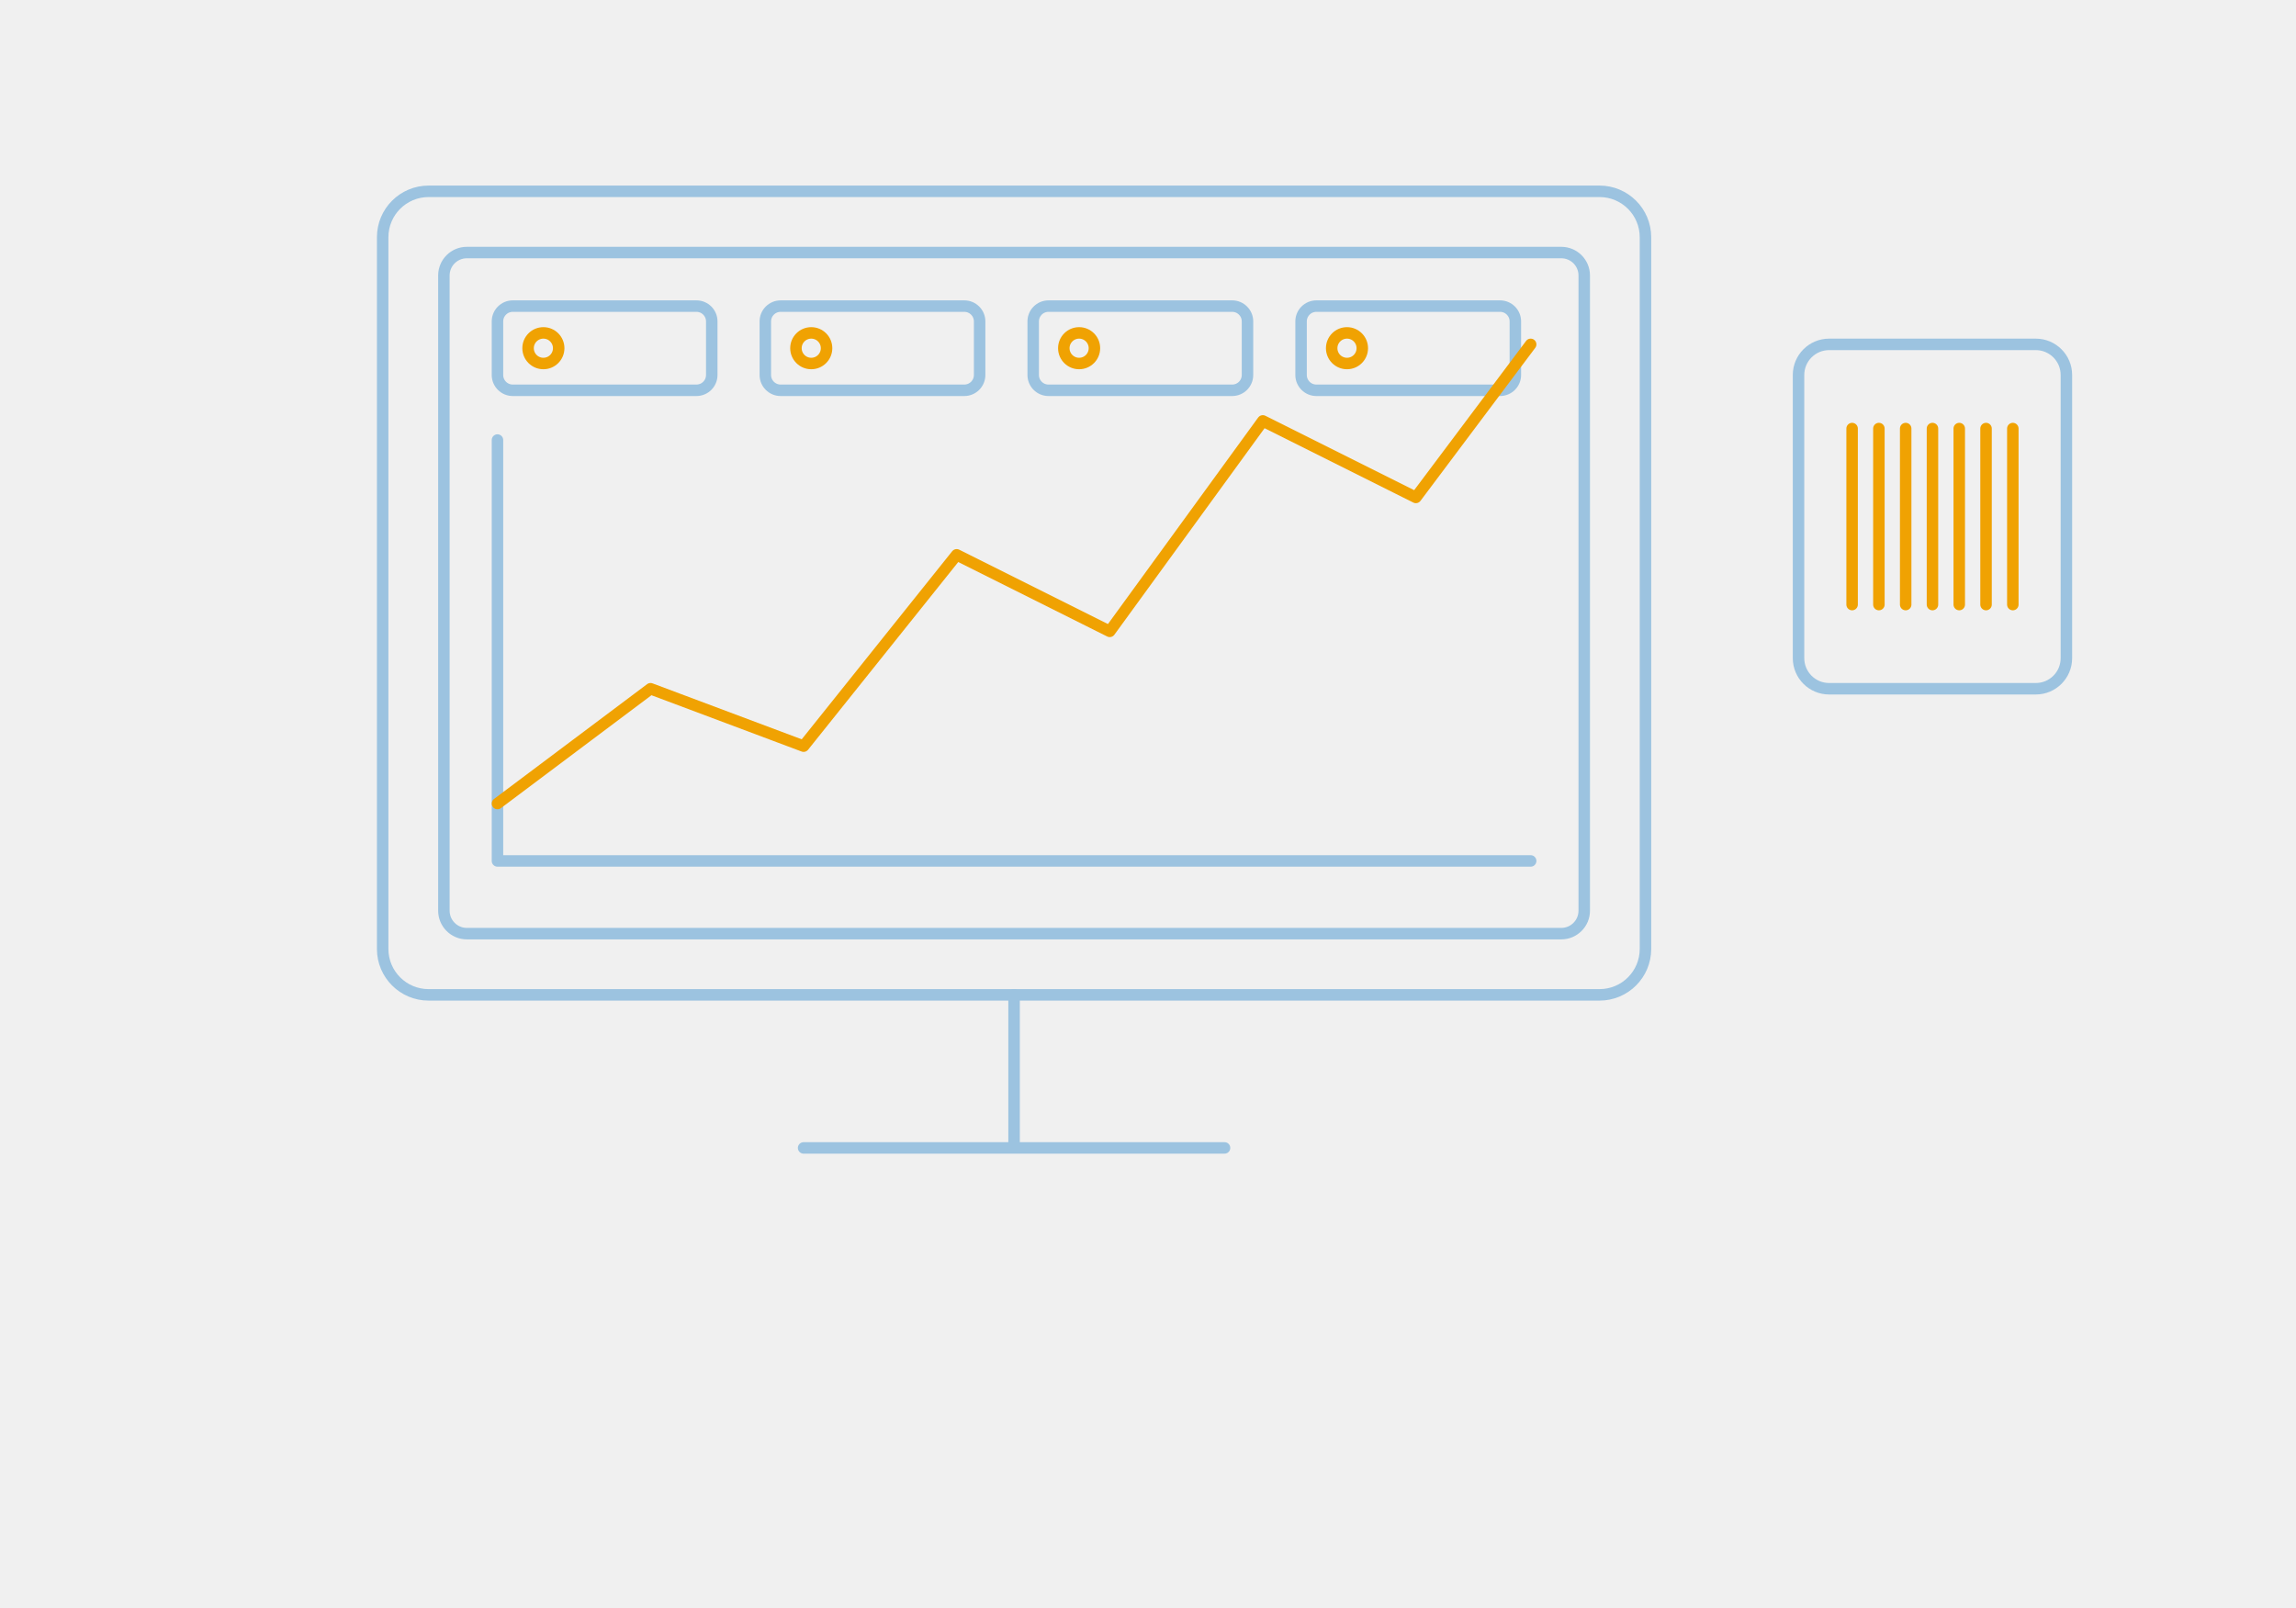
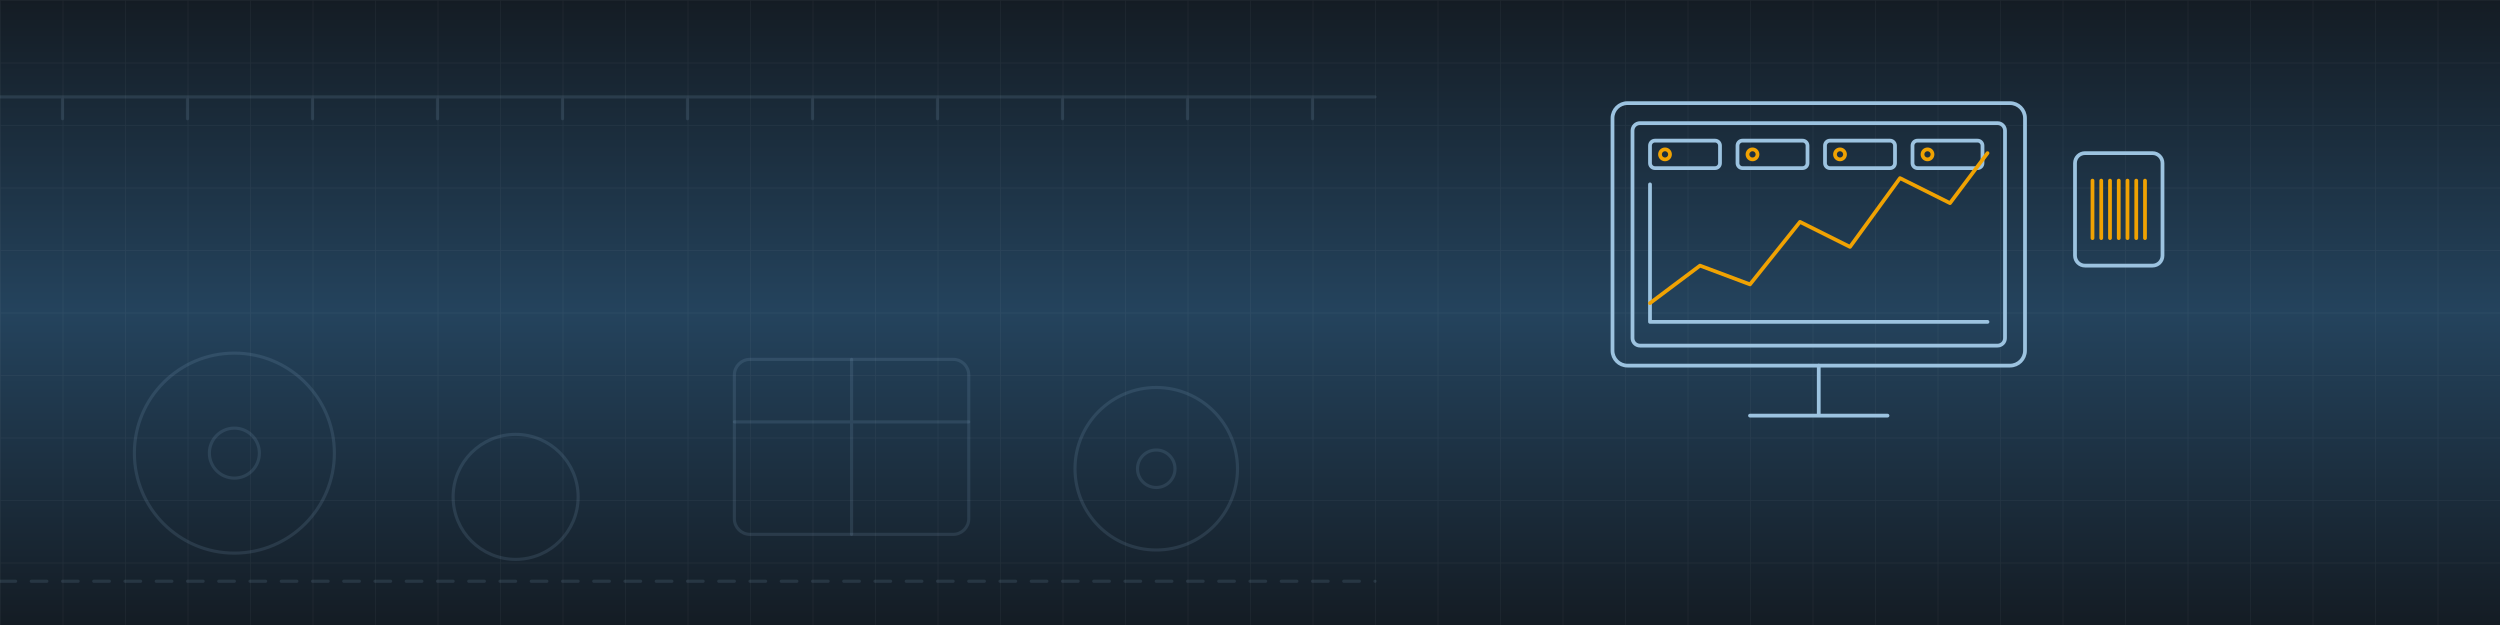
- <svg xmlns="http://www.w3.org/2000/svg" viewBox="600 60 600 420" preserveAspectRatio="xMaxYMid meet">
-   <g fill="none" stroke="#9cc3e0" stroke-width="3" stroke-linejoin="round" stroke-linecap="round">
-     <rect x="700" y="110" width="330" height="210" rx="12" />
-     <rect x="716" y="126" width="298" height="178" rx="6" />
-     <path d="M865 320 V360 M810 360 H920" />
-     <rect x="730" y="140" width="56" height="22" rx="4" />
-     <circle cx="742" cy="151" r="4" stroke="#f0a202" />
-     <rect x="800" y="140" width="56" height="22" rx="4" />
-     <circle cx="812" cy="151" r="4" stroke="#f0a202" />
-     <rect x="870" y="140" width="56" height="22" rx="4" />
-     <circle cx="882" cy="151" r="4" stroke="#f0a202" />
-     <rect x="940" y="140" width="56" height="22" rx="4" />
-     <circle cx="952" cy="151" r="4" stroke="#f0a202" />
-     <path d="M730 175 V285 H1000" />
-     <path d="M730 270 L770 240 L810 255 L850 205 L890 225 L930 170 L970 190 L1000 150" stroke="#f0a202" />
-     <rect x="1070" y="150" width="70" height="90" rx="8" />
-     <line x1="1084" y1="172" x2="1084" y2="218" stroke="#f0a202" />
-     <line x1="1091" y1="172" x2="1091" y2="218" stroke="#f0a202" />
-     <line x1="1098" y1="172" x2="1098" y2="218" stroke="#f0a202" />
-     <line x1="1105" y1="172" x2="1105" y2="218" stroke="#f0a202" />
-     <line x1="1112" y1="172" x2="1112" y2="218" stroke="#f0a202" />
-     <line x1="1119" y1="172" x2="1119" y2="218" stroke="#f0a202" />
-     <line x1="1126" y1="172" x2="1126" y2="218" stroke="#f0a202" />
+ <svg xmlns="http://www.w3.org/2000/svg" viewBox="0 0 1600 400" preserveAspectRatio="xMaxYMid slice">
+   <defs>
+     <linearGradient id="g" x1="0" y1="0" x2="0" y2="1">
+       <stop offset="0" stop-color="#141c24" />
+       <stop offset=".5" stop-color="#24435d" />
+       <stop offset="1" stop-color="#141c24" />
+     </linearGradient>
+     <pattern id="p" width="40" height="40" patternUnits="userSpaceOnUse">
+       <path d="M40 0H0V40" fill="none" stroke="#fff" stroke-opacity=".05" />
+     </pattern>
+   </defs>
+   <rect width="1600" height="400" fill="url(#g)" />
+   <rect width="1600" height="400" fill="url(#p)" />
+   <g fill="none" stroke="#9cc3e0" stroke-opacity=".13" stroke-width="2" stroke-linecap="round">
+     <path d="M0 62H880M40 62v14M120 62v14M200 62v14M280 62v14M360 62v14M440 62v14M520 62v14M600 62v14M680 62v14M760 62v14M840 62v14" />
+     <path d="M0 372H880" stroke-dasharray="10 10" />
+     <circle cx="150" cy="290" r="64" />
+     <circle cx="150" cy="290" r="16" />
+     <circle cx="330" cy="318" r="40" />
+     <rect x="470" y="230" width="150" height="112" rx="10" />
+     <path d="M470 270H620M545 230V342" />
+     <circle cx="740" cy="300" r="52" />
+     <circle cx="740" cy="300" r="12" />
+   </g>
+   <g transform="translate(472,-22) scale(0.8)">
+     <g fill="none" stroke="#9cc3e0" stroke-width="3" stroke-linejoin="round" stroke-linecap="round">
+       <rect x="700" y="110" width="330" height="210" rx="12" />
+       <rect x="716" y="126" width="298" height="178" rx="6" />
+       <path d="M865 320 V360 M810 360 H920" />
+       <rect x="730" y="140" width="56" height="22" rx="4" />
+       <circle cx="742" cy="151" r="4" stroke="#f0a202" />
+       <rect x="800" y="140" width="56" height="22" rx="4" />
+       <circle cx="812" cy="151" r="4" stroke="#f0a202" />
+       <rect x="870" y="140" width="56" height="22" rx="4" />
+       <circle cx="882" cy="151" r="4" stroke="#f0a202" />
+       <rect x="940" y="140" width="56" height="22" rx="4" />
+       <circle cx="952" cy="151" r="4" stroke="#f0a202" />
+       <path d="M730 175 V285 H1000" />
+       <path d="M730 270 L770 240 L810 255 L850 205 L890 225 L930 170 L970 190 L1000 150" stroke="#f0a202" />
+       <rect x="1070" y="150" width="70" height="90" rx="8" />
+       <line x1="1084" y1="172" x2="1084" y2="218" stroke="#f0a202" />
+       <line x1="1091" y1="172" x2="1091" y2="218" stroke="#f0a202" />
+       <line x1="1098" y1="172" x2="1098" y2="218" stroke="#f0a202" />
+       <line x1="1105" y1="172" x2="1105" y2="218" stroke="#f0a202" />
+       <line x1="1112" y1="172" x2="1112" y2="218" stroke="#f0a202" />
+       <line x1="1119" y1="172" x2="1119" y2="218" stroke="#f0a202" />
+       <line x1="1126" y1="172" x2="1126" y2="218" stroke="#f0a202" />
+     </g>
  </g>
</svg>
